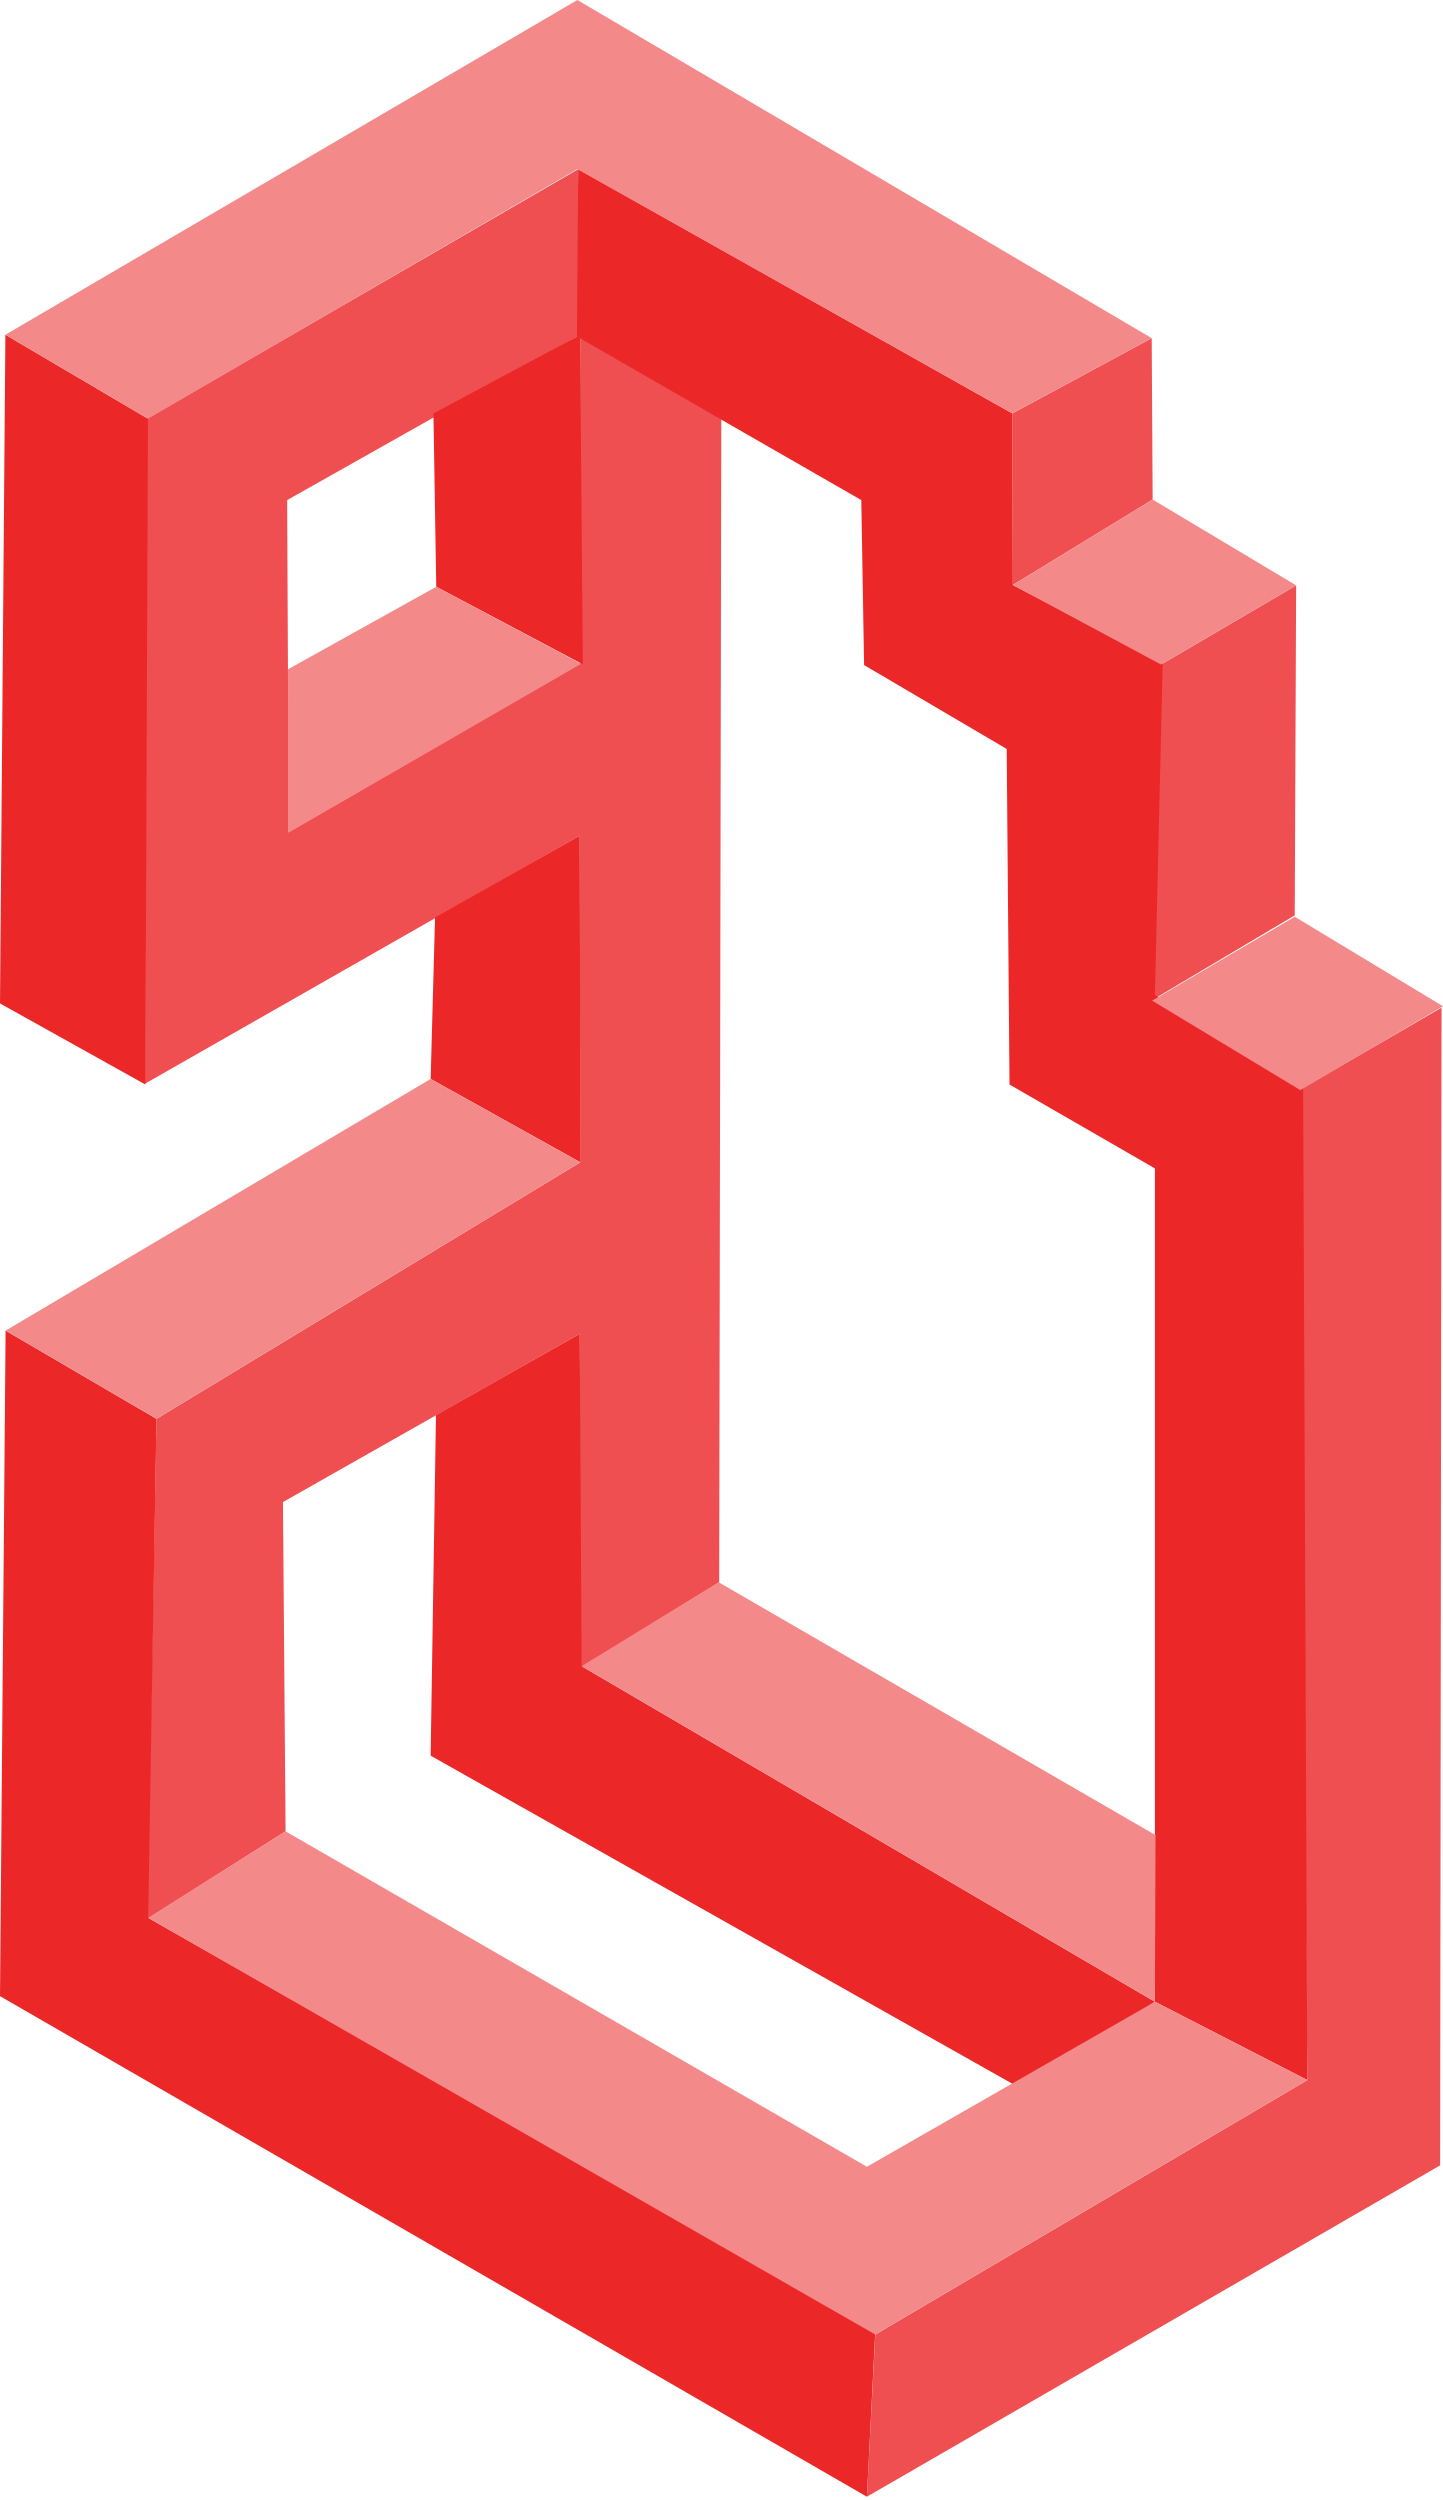
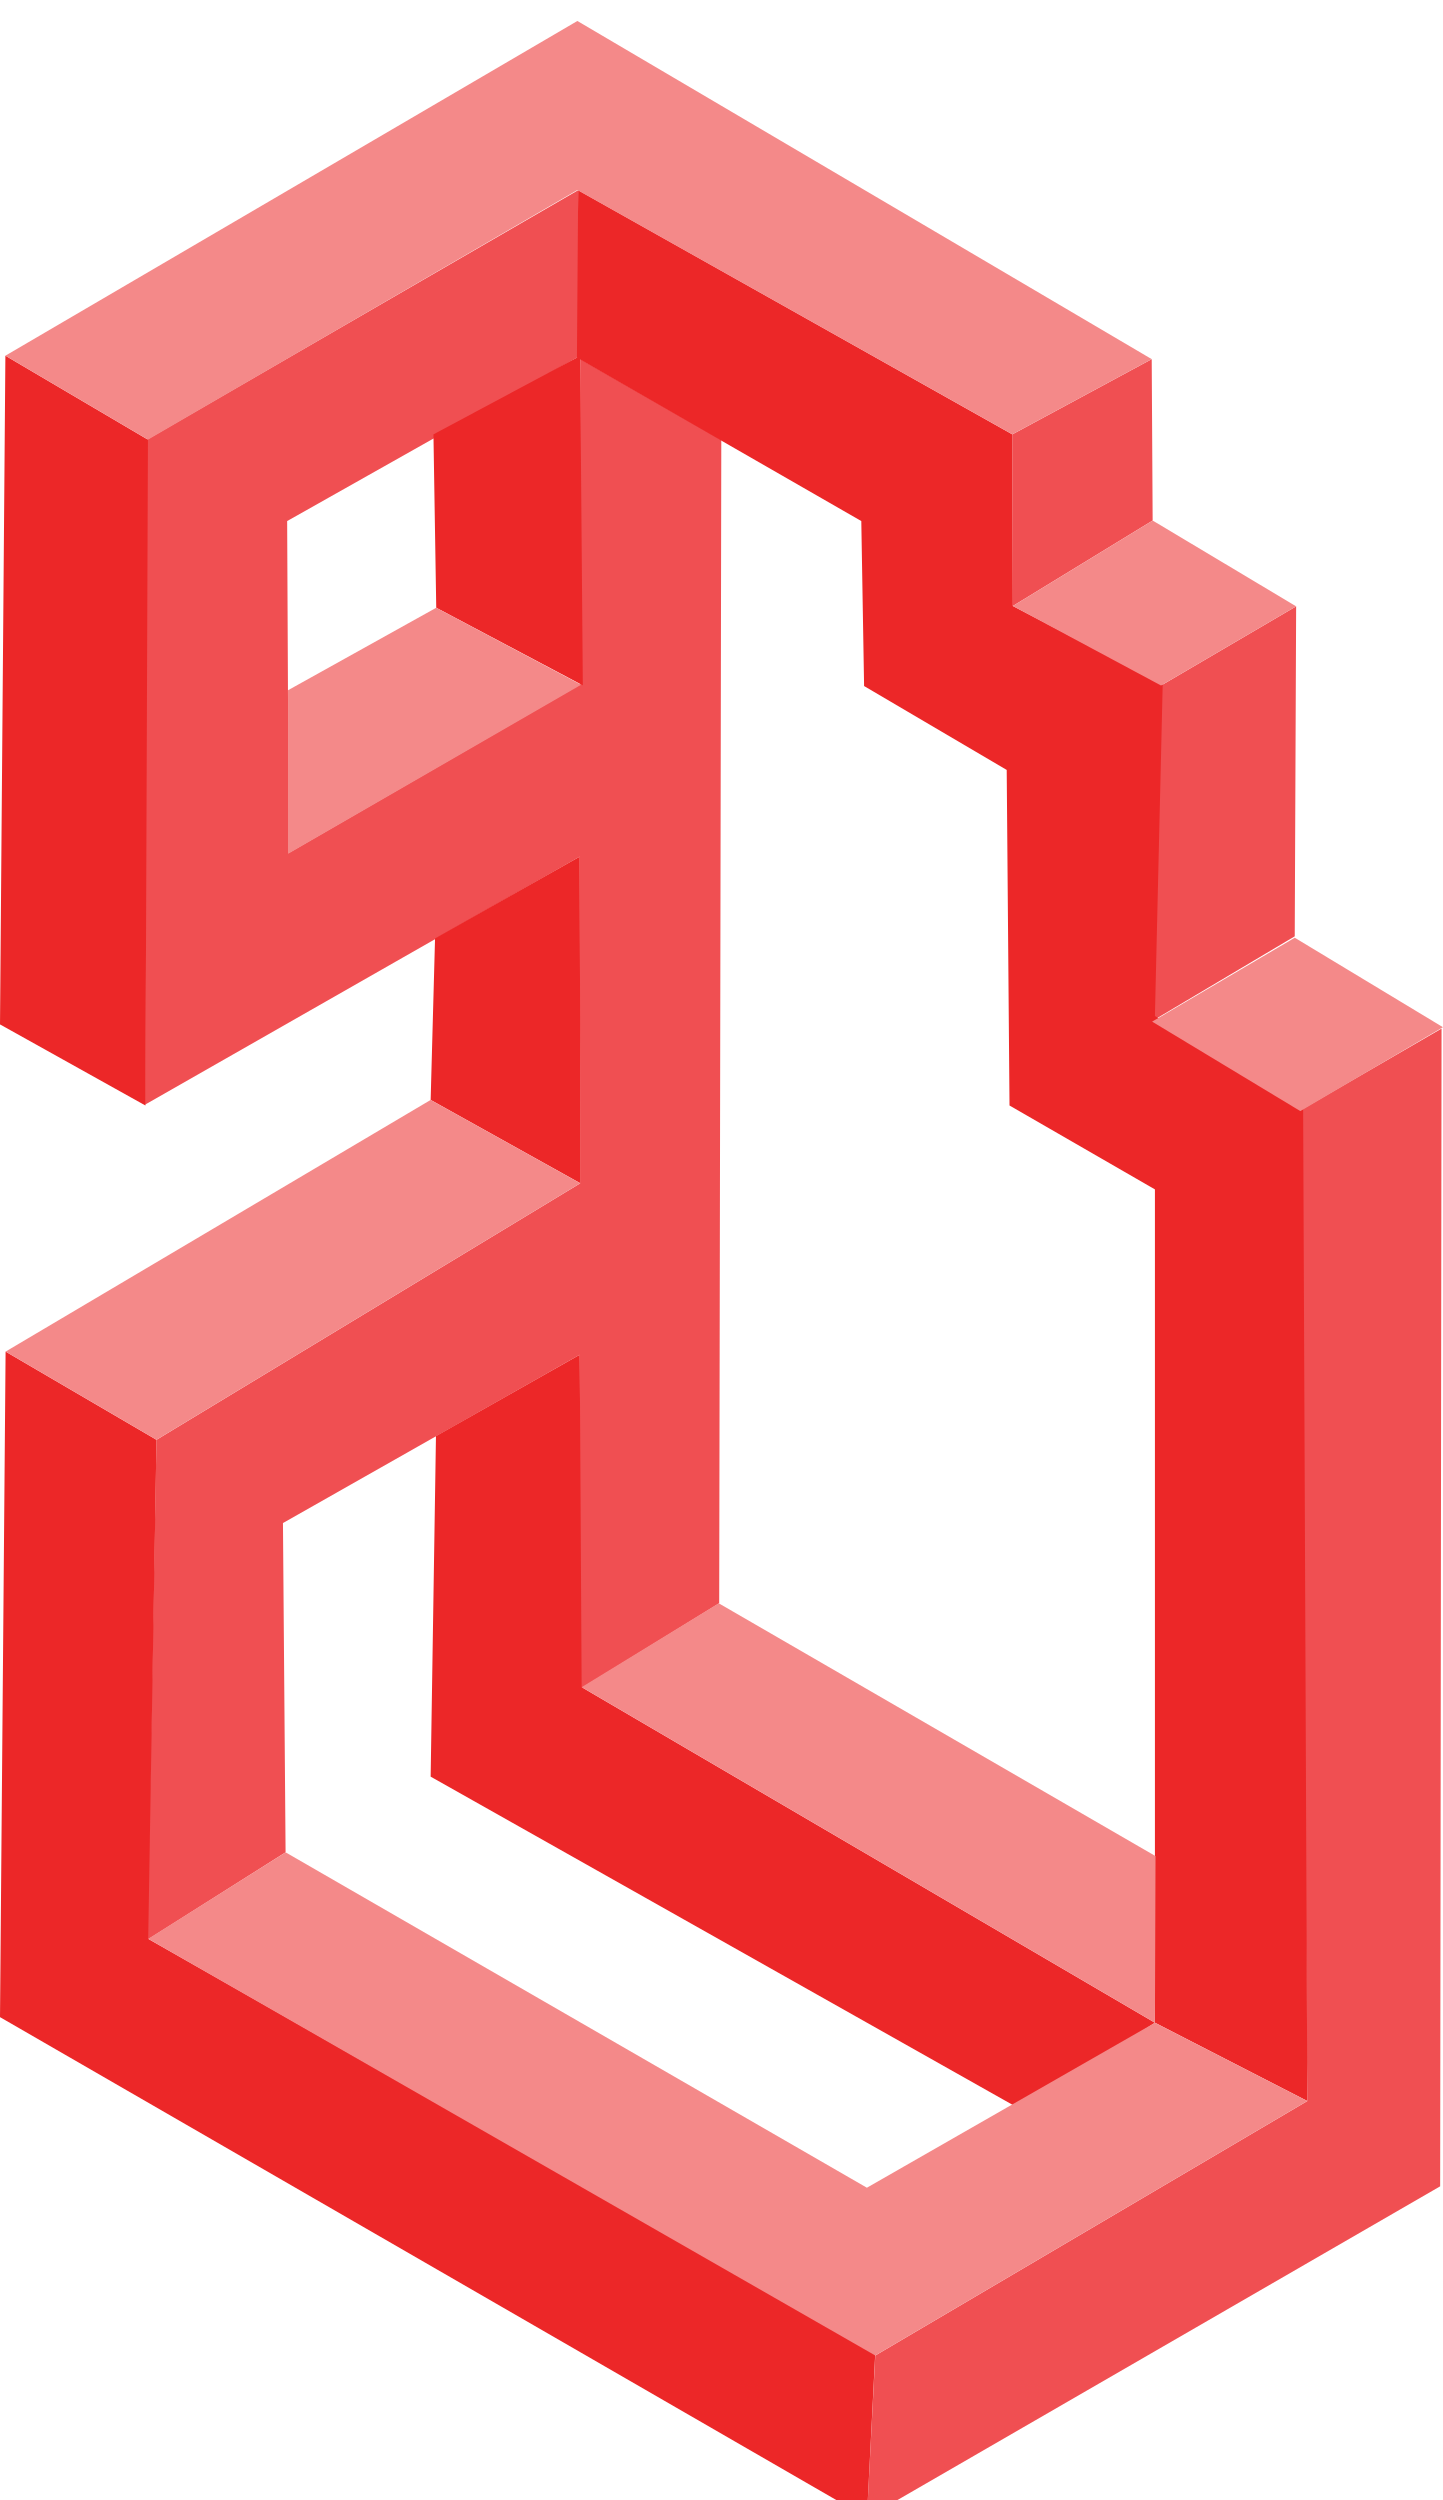
- <svg xmlns="http://www.w3.org/2000/svg" width="344" height="596" viewBox="0 0 344 596" fill="none">
+ <svg xmlns="http://www.w3.org/2000/svg" width="344" height="596" viewBox="0 0 344 596" fill="none" transform="translate(0, 5)">
  <path d="M138.208 158.22L68.833 198.345L68.458 119.22L137.539 80.261L137.833 80.095V40.345L34.958 99.845L34.583 258.345L138.208 199.22L138.333 277.095L37.306 338.248L35.083 457.469L68.083 436.594L67.458 358.094L138.208 317.97V397.719L171.458 377.219L171.958 99.845L138.316 80.597L138.208 158.22Z" fill="#F04F52" />
  <path d="M241.333 98.553L274.569 80.619L274.791 119.095L241.458 139.47L241.333 98.553Z" fill="#F04F52" />
  <path d="M276.791 158.428L309 139.553L308.666 218.22L275 238.22L276.791 158.428Z" fill="#F04F52" />
  <path d="M309.666 259.887L311.666 495.888L208.666 556.553L206.666 595.219L343.333 516.219L343.666 240.22L309.666 259.887Z" fill="#F04F52" />
  <path d="M138.208 199.22L138.38 277.111L102.666 257.22L103.714 218.71L138.208 199.22Z" fill="#EC2728" />
  <path d="M137.833 40.345L137.539 80.261L205.333 119.22L205.999 158.553L239.999 178.553L240.666 258.553L275.333 278.553V477.219L311.666 495.888L310.666 258.553L275.333 237.22L277.188 158.165L241.458 139.47L241.333 98.553L137.833 40.345Z" fill="#EC2728" />
  <path d="M138.294 79.845L138.946 158.39L104 139.887L103.333 98.553L138.294 79.845Z" fill="#EC2728" />
  <path d="M138.208 317.97L138.666 397.219L275.333 477.219L243.333 497.885L102.666 418.554L103.934 337.366L138.208 317.97Z" fill="#EC2728" />
  <path d="M35.271 99.815L34.666 258.553L0 239.22L1.283 79.799L35.271 99.815Z" fill="#EC2728" />
  <path d="M1.333 317.22L37.306 338.248L35.333 457.219L208.666 555.885L206.666 595.219L0 475.885" fill="#EC2728" />
  <path d="M1.283 79.799L35.271 99.815L137.645 40.31L241.333 98.553L274.569 80.619L137.645 0L1.283 79.799Z" fill="#F48989" />
  <path d="M275.333 477.219L275.477 437.496L171.333 377.219L138.666 397.219L275.333 477.219Z" fill="#F48989" />
  <path d="M274.666 238.553L308.666 218.553L344 239.887L310 259.887L274.666 238.553Z" fill="#F48989" />
  <path d="M241.458 139.47L274.791 119.095L309 139.553L276.791 158.428L241.458 139.47Z" fill="#F48989" />
  <path d="M138.568 158.265L104 139.887L68.666 159.553V198.553L138 158.553" fill="#F48989" />
  <path d="M102.666 257.22L138.333 277.095L37.306 338.248L1.333 317.22L102.666 257.22Z" fill="#F48989" />
  <path d="M275.333 477.219L311.666 495.888L208.666 556.553L35.333 457.219L68.083 436.594L206.666 516.553L275.333 477.219Z" fill="#F48989" />
</svg>
